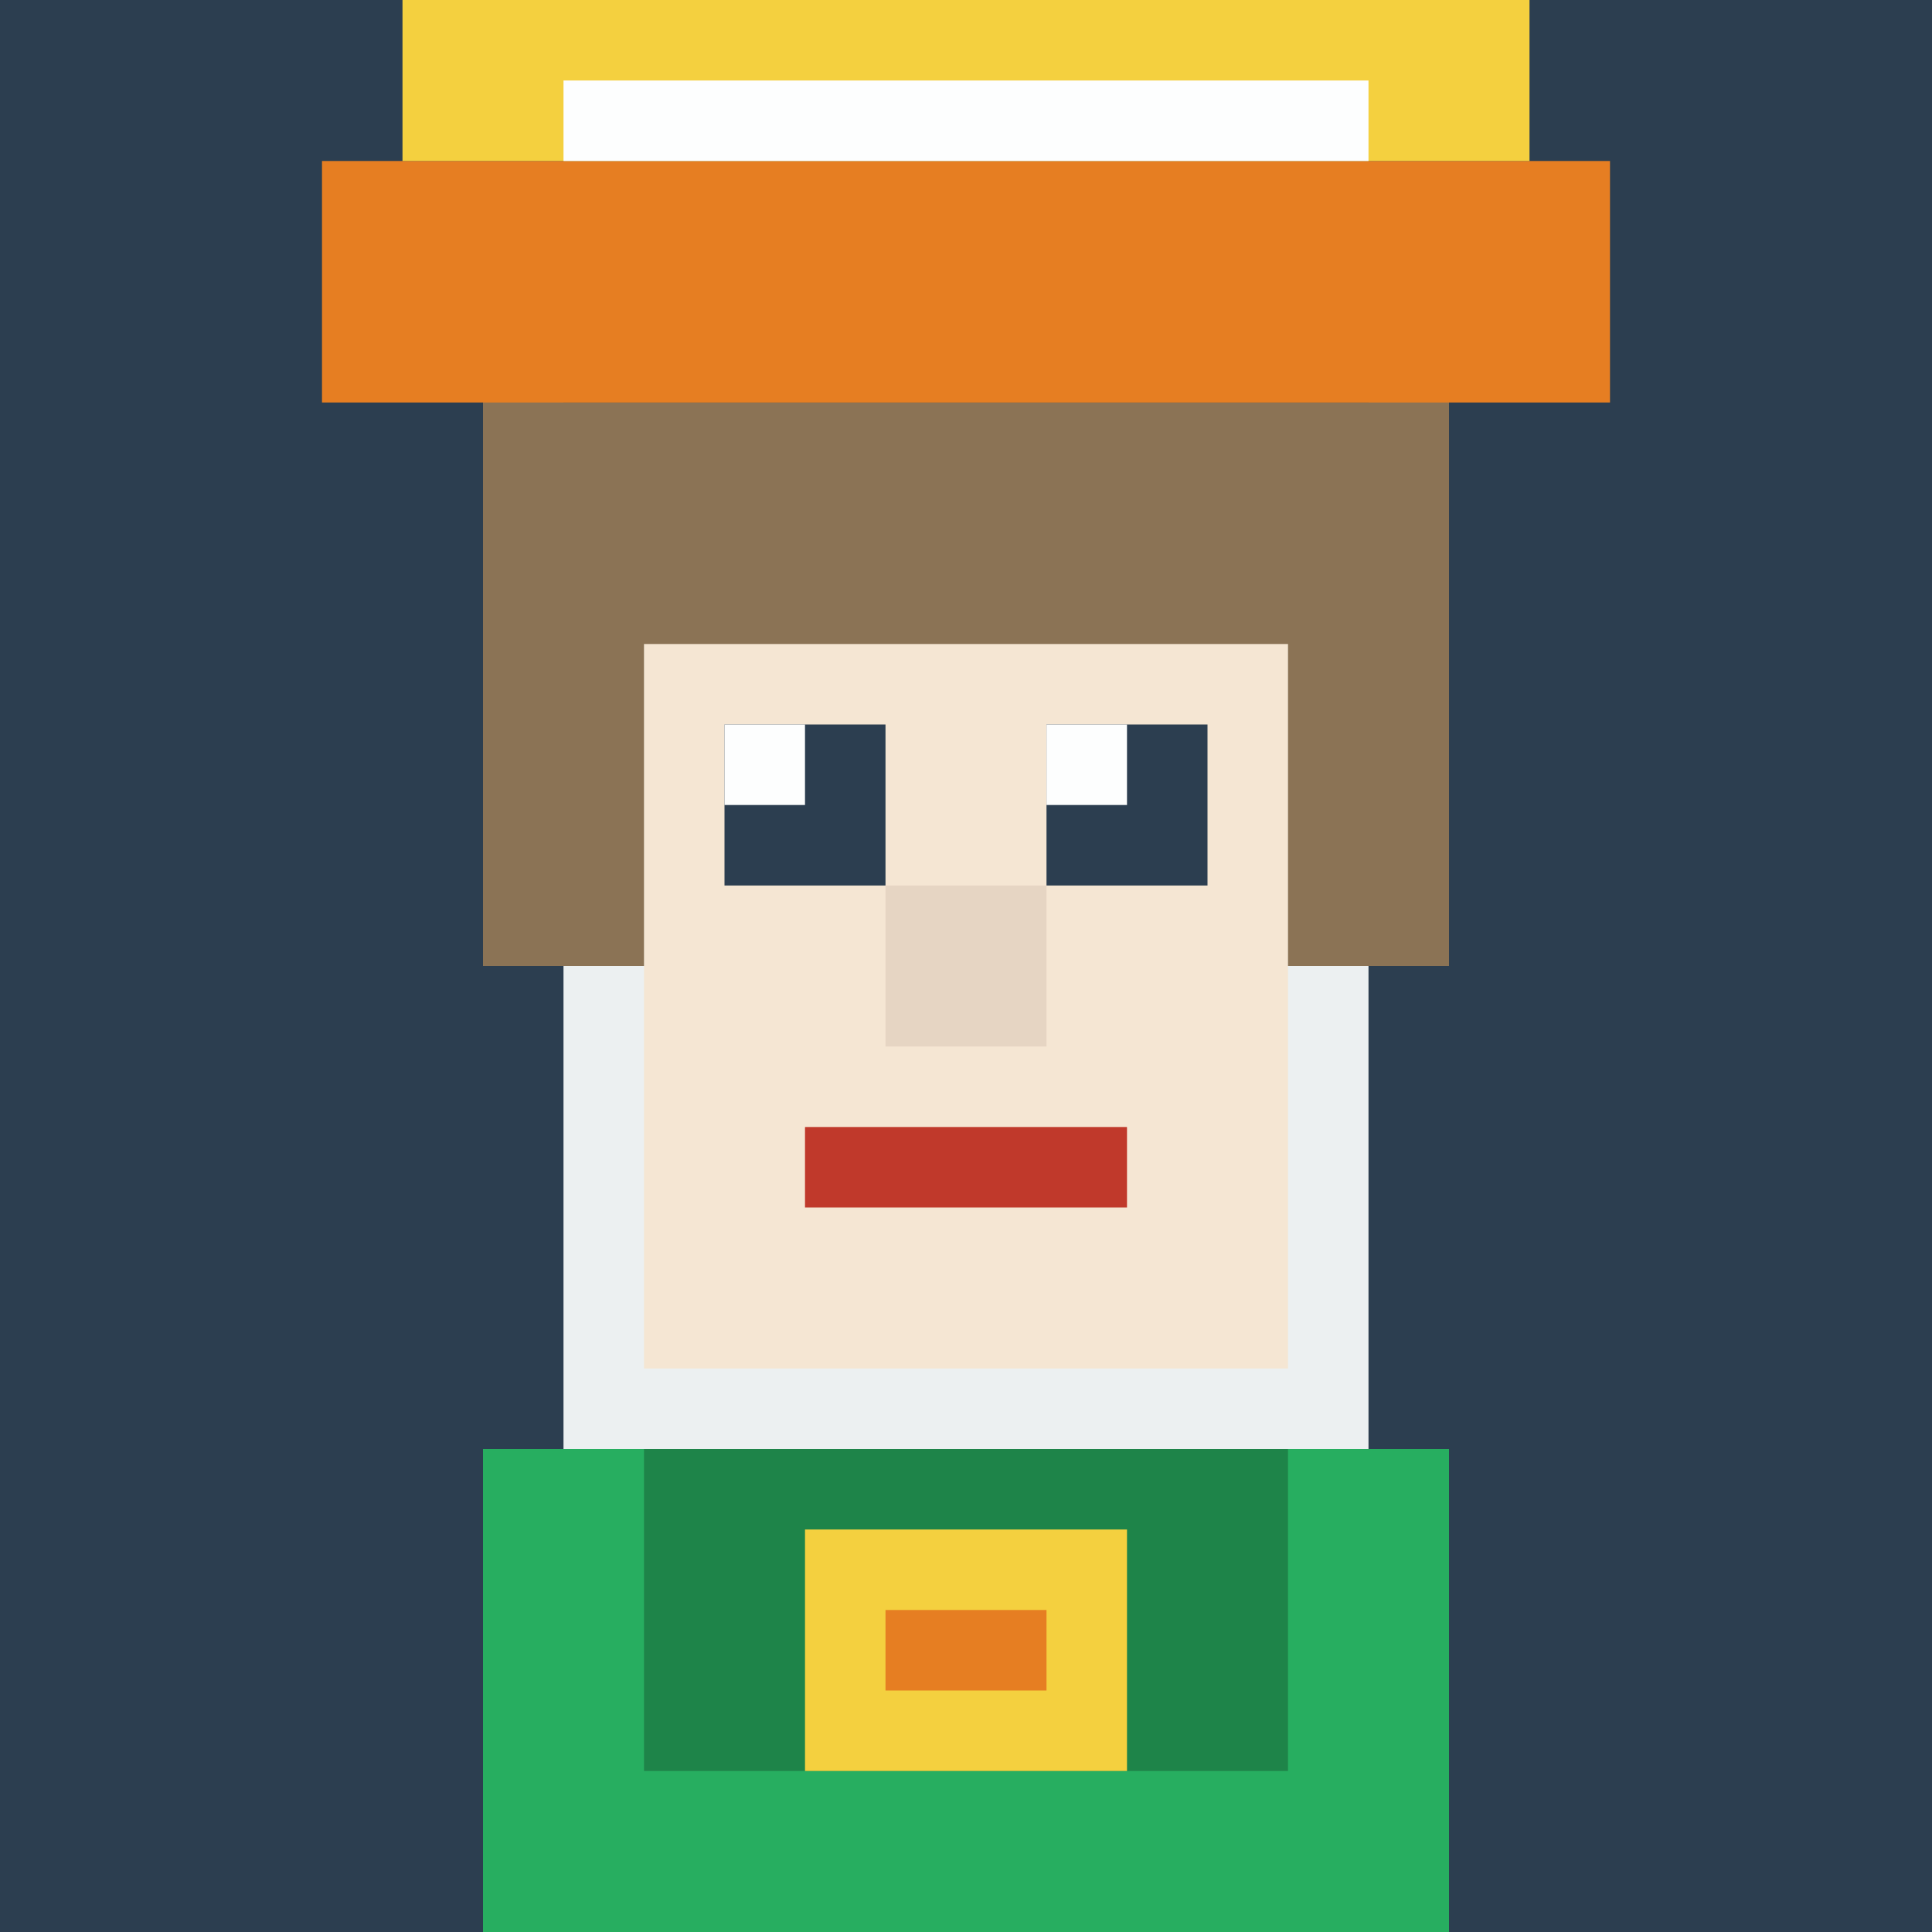
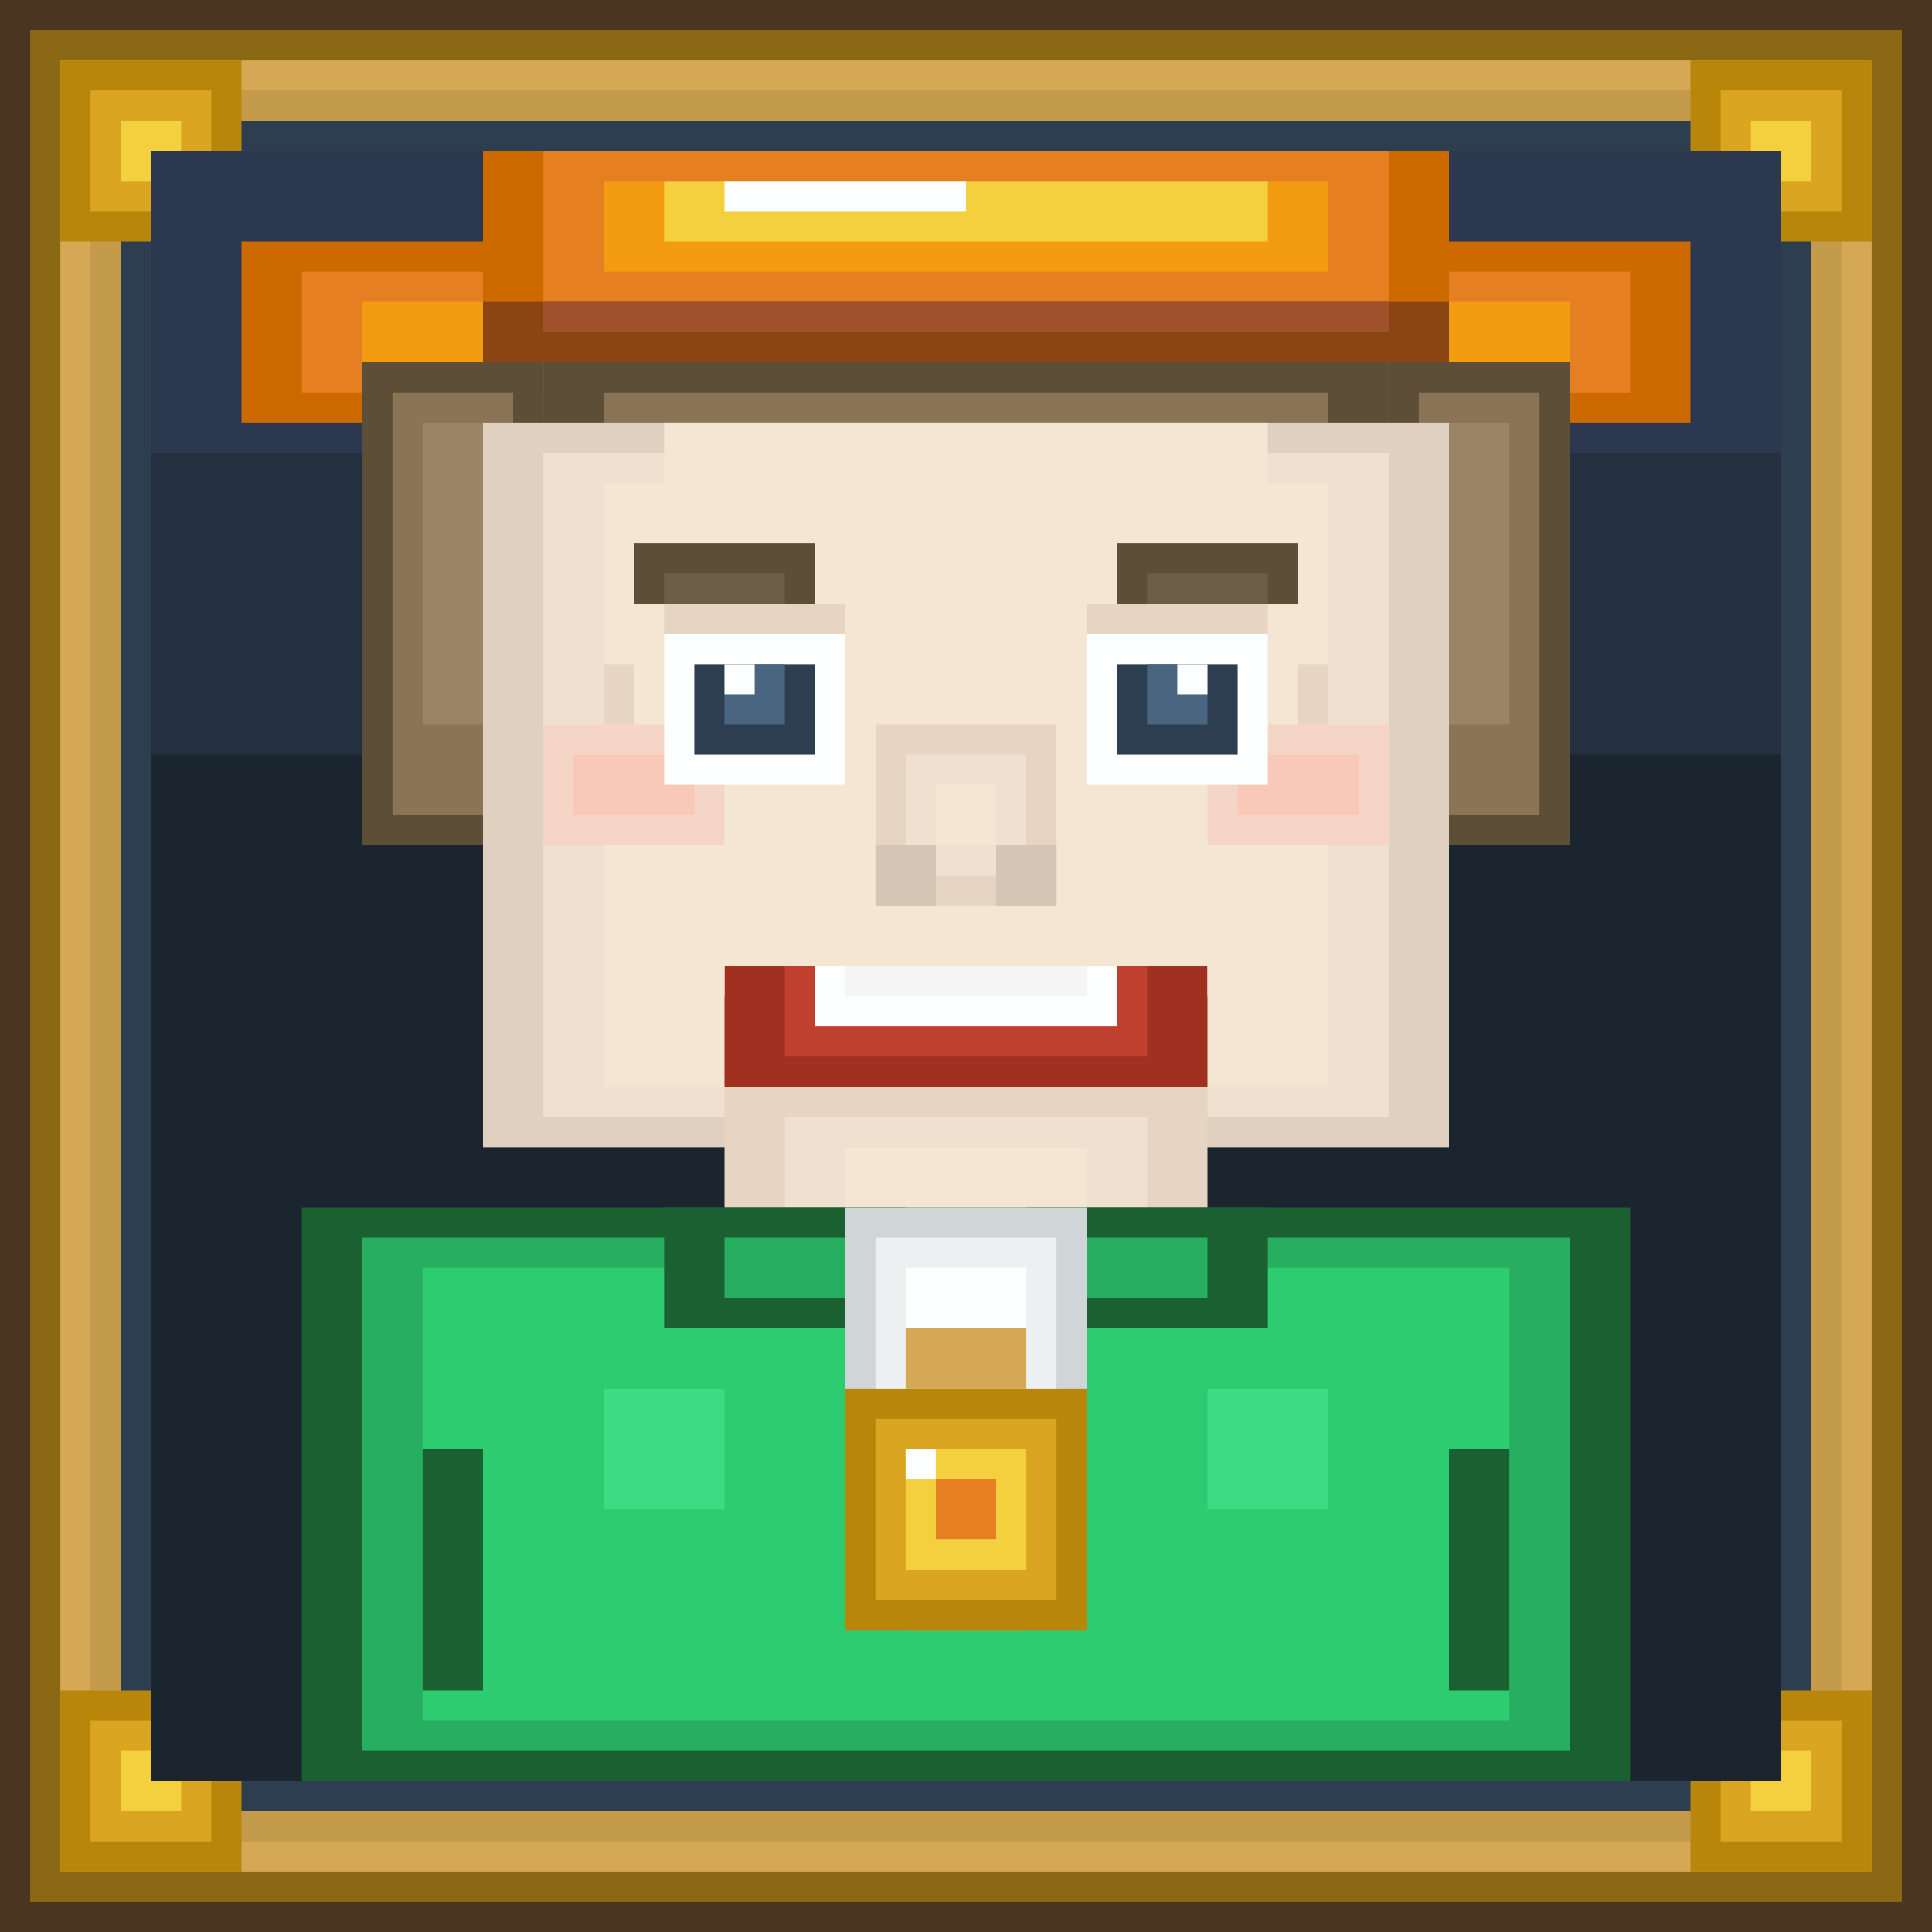
- <svg xmlns="http://www.w3.org/2000/svg" viewBox="0 0 24 24" width="24" height="24">
-   <rect x="0" y="0" width="24" height="24" fill="#2c3e50" />
-   <rect x="7" y="6" width="10" height="12" fill="#ecf0f1" />
-   <rect x="8" y="7" width="8" height="10" fill="#f5e6d3" />
-   <rect x="6" y="4" width="12" height="4" fill="#8b7355" />
-   <rect x="7" y="3" width="10" height="2" fill="#5d4e37" />
-   <rect x="6" y="6" width="2" height="6" fill="#8b7355" />
-   <rect x="16" y="6" width="2" height="6" fill="#8b7355" />
-   <rect x="9" y="9" width="2" height="2" fill="#2c3e50" />
-   <rect x="13" y="9" width="2" height="2" fill="#2c3e50" />
-   <rect x="9" y="9" width="1" height="1" fill="#fdfefe" />
-   <rect x="13" y="9" width="1" height="1" fill="#fdfefe" />
-   <rect x="11" y="11" width="2" height="2" fill="#e6d5c3" />
-   <rect x="10" y="14" width="4" height="1" fill="#c0392b" />
-   <rect x="9" y="13" width="1" height="1" fill="#f5e6d3" />
-   <rect x="14" y="13" width="1" height="1" fill="#f5e6d3" />
-   <rect x="4" y="2" width="16" height="3" fill="#e67e22" />
-   <rect x="5" y="0" width="14" height="2" fill="#f4d03f" />
-   <rect x="7" y="1" width="10" height="1" fill="#fdfefe" />
-   <rect x="6" y="18" width="12" height="6" fill="#27ae60" />
-   <rect x="8" y="18" width="8" height="4" fill="#1e8449" />
-   <rect x="10" y="19" width="4" height="3" fill="#f4d03f" />
-   <rect x="11" y="20" width="2" height="1" fill="#e67e22" />
+ <svg xmlns="http://www.w3.org/2000/svg" viewBox="0 0 64 64" width="64" height="64">
+   <rect x="0" y="0" width="64" height="64" fill="#4a3520" />
+   <rect x="1" y="1" width="62" height="62" fill="#8b6914" />
+   <rect x="2" y="2" width="60" height="60" fill="#d4a855" />
+   <rect x="3" y="3" width="58" height="58" fill="#c49a4b" />
+   <rect x="4" y="4" width="56" height="56" fill="#2c3e50" />
+   <rect x="2" y="2" width="6" height="6" fill="#b8860b" />
+   <rect x="3" y="3" width="4" height="4" fill="#daa520" />
+   <rect x="4" y="4" width="2" height="2" fill="#f4d03f" />
+   <rect x="56" y="2" width="6" height="6" fill="#b8860b" />
+   <rect x="57" y="3" width="4" height="4" fill="#daa520" />
+   <rect x="58" y="4" width="2" height="2" fill="#f4d03f" />
+   <rect x="2" y="56" width="6" height="6" fill="#b8860b" />
+   <rect x="3" y="57" width="4" height="4" fill="#daa520" />
+   <rect x="4" y="58" width="2" height="2" fill="#f4d03f" />
+   <rect x="56" y="56" width="6" height="6" fill="#b8860b" />
+   <rect x="57" y="57" width="4" height="4" fill="#daa520" />
+   <rect x="58" y="58" width="2" height="2" fill="#f4d03f" />
+   <rect x="5" y="5" width="54" height="54" fill="#1a2530" />
+   <rect x="5" y="5" width="54" height="20" fill="#243040" />
+   <rect x="5" y="5" width="54" height="10" fill="#2c3850" />
+   <rect x="8" y="8" width="48" height="6" fill="#cc6a00" />
+   <rect x="10" y="9" width="44" height="4" fill="#e67e22" />
+   <rect x="12" y="10" width="40" height="2" fill="#f39c12" />
+   <rect x="16" y="5" width="32" height="6" fill="#cc6a00" />
+   <rect x="18" y="5" width="28" height="5" fill="#e67e22" />
+   <rect x="20" y="6" width="24" height="3" fill="#f39c12" />
+   <rect x="22" y="6" width="20" height="2" fill="#f4d03f" />
+   <rect x="16" y="10" width="32" height="2" fill="#8b4513" />
+   <rect x="18" y="10" width="28" height="1" fill="#a0522d" />
+   <rect x="24" y="6" width="8" height="1" fill="#fdfefe" />
+   <rect x="12" y="12" width="6" height="16" fill="#5d4e37" />
+   <rect x="13" y="13" width="4" height="14" fill="#8b7355" />
+   <rect x="14" y="14" width="2" height="10" fill="#9b8365" />
+   <rect x="46" y="12" width="6" height="16" fill="#5d4e37" />
+   <rect x="47" y="13" width="4" height="14" fill="#8b7355" />
+   <rect x="48" y="14" width="2" height="10" fill="#9b8365" />
+   <rect x="18" y="12" width="28" height="4" fill="#5d4e37" />
+   <rect x="20" y="13" width="24" height="2" fill="#8b7355" />
+   <rect x="16" y="14" width="32" height="24" fill="#e0d0c0" />
+   <rect x="18" y="15" width="28" height="22" fill="#f0e0d0" />
+   <rect x="20" y="16" width="24" height="20" fill="#f5e6d3" />
+   <rect x="22" y="14" width="20" height="4" fill="#f5e6d3" />
+   <rect x="18" y="24" width="6" height="4" fill="#f5d5c5" />
+   <rect x="40" y="24" width="6" height="4" fill="#f5d5c5" />
+   <rect x="19" y="25" width="4" height="2" fill="#f8c8b8" />
+   <rect x="41" y="25" width="4" height="2" fill="#f8c8b8" />
+   <rect x="21" y="18" width="6" height="2" fill="#5d4e37" />
+   <rect x="22" y="19" width="4" height="1" fill="#6d5e47" />
+   <rect x="37" y="18" width="6" height="2" fill="#5d4e37" />
+   <rect x="38" y="19" width="4" height="1" fill="#6d5e47" />
+   <rect x="22" y="21" width="6" height="5" fill="#fdfefe" />
+   <rect x="23" y="22" width="4" height="3" fill="#2c3e50" />
+   <rect x="24" y="22" width="2" height="2" fill="#4a6580" />
+   <rect x="24" y="22" width="1" height="1" fill="#fdfefe" />
+   <rect x="22" y="20" width="6" height="1" fill="#e6d5c3" />
+   <rect x="36" y="21" width="6" height="5" fill="#fdfefe" />
+   <rect x="37" y="22" width="4" height="3" fill="#2c3e50" />
+   <rect x="38" y="22" width="2" height="2" fill="#4a6580" />
+   <rect x="39" y="22" width="1" height="1" fill="#fdfefe" />
+   <rect x="36" y="20" width="6" height="1" fill="#e6d5c3" />
+   <rect x="20" y="22" width="1" height="2" fill="#e6d5c3" />
+   <rect x="43" y="22" width="1" height="2" fill="#e6d5c3" />
+   <rect x="29" y="24" width="6" height="6" fill="#e6d5c3" />
+   <rect x="30" y="25" width="4" height="4" fill="#f0e0d0" />
+   <rect x="31" y="26" width="2" height="2" fill="#f5e6d3" />
+   <rect x="29" y="28" width="2" height="2" fill="#d5c5b5" />
+   <rect x="33" y="28" width="2" height="2" fill="#d5c5b5" />
+   <rect x="24" y="32" width="16" height="4" fill="#a03020" />
+   <rect x="26" y="32" width="12" height="3" fill="#c04030" />
+   <rect x="27" y="32" width="10" height="2" fill="#fdfefe" />
+   <rect x="28" y="32" width="8" height="1" fill="#f5f5f5" />
+   <rect x="22" y="31" width="2" height="2" fill="#f5e6d3" />
+   <rect x="40" y="31" width="2" height="2" fill="#f5e6d3" />
+   <rect x="24" y="36" width="16" height="6" fill="#e6d5c3" />
+   <rect x="26" y="37" width="12" height="4" fill="#f0e0d0" />
+   <rect x="28" y="38" width="8" height="2" fill="#f5e6d3" />
+   <rect x="10" y="40" width="44" height="19" fill="#1a6030" />
+   <rect x="12" y="41" width="40" height="17" fill="#27ae60" />
+   <rect x="14" y="42" width="36" height="15" fill="#2ecc71" />
+   <rect x="22" y="40" width="8" height="4" fill="#1a6030" />
+   <rect x="34" y="40" width="8" height="4" fill="#1a6030" />
+   <rect x="24" y="41" width="6" height="2" fill="#27ae60" />
+   <rect x="34" y="41" width="6" height="2" fill="#27ae60" />
+   <rect x="28" y="40" width="8" height="8" fill="#d0d5d8" />
+   <rect x="29" y="41" width="6" height="6" fill="#ecf0f1" />
+   <rect x="30" y="42" width="4" height="4" fill="#fdfefe" />
+   <rect x="30" y="48" width="4" height="2" fill="#d4a855" />
+   <rect x="31" y="48" width="2" height="1" fill="#f4d03f" />
+   <rect x="30" y="52" width="4" height="2" fill="#d4a855" />
+   <rect x="31" y="52" width="2" height="1" fill="#f4d03f" />
+   <rect x="28" y="46" width="8" height="8" fill="#b8860b" />
+   <rect x="29" y="47" width="6" height="6" fill="#daa520" />
+   <rect x="30" y="48" width="4" height="4" fill="#f4d03f" />
+   <rect x="31" y="49" width="2" height="2" fill="#e67e22" />
+   <rect x="30" y="48" width="1" height="1" fill="#fdfefe" />
+   <rect x="30" y="44" width="2" height="2" fill="#d4a855" />
+   <rect x="32" y="44" width="2" height="2" fill="#d4a855" />
+   <rect x="14" y="48" width="2" height="8" fill="#1a6030" />
+   <rect x="48" y="48" width="2" height="8" fill="#1a6030" />
+   <rect x="20" y="46" width="4" height="4" fill="#3ddc84" />
+   <rect x="40" y="46" width="4" height="4" fill="#3ddc84" />
</svg>
